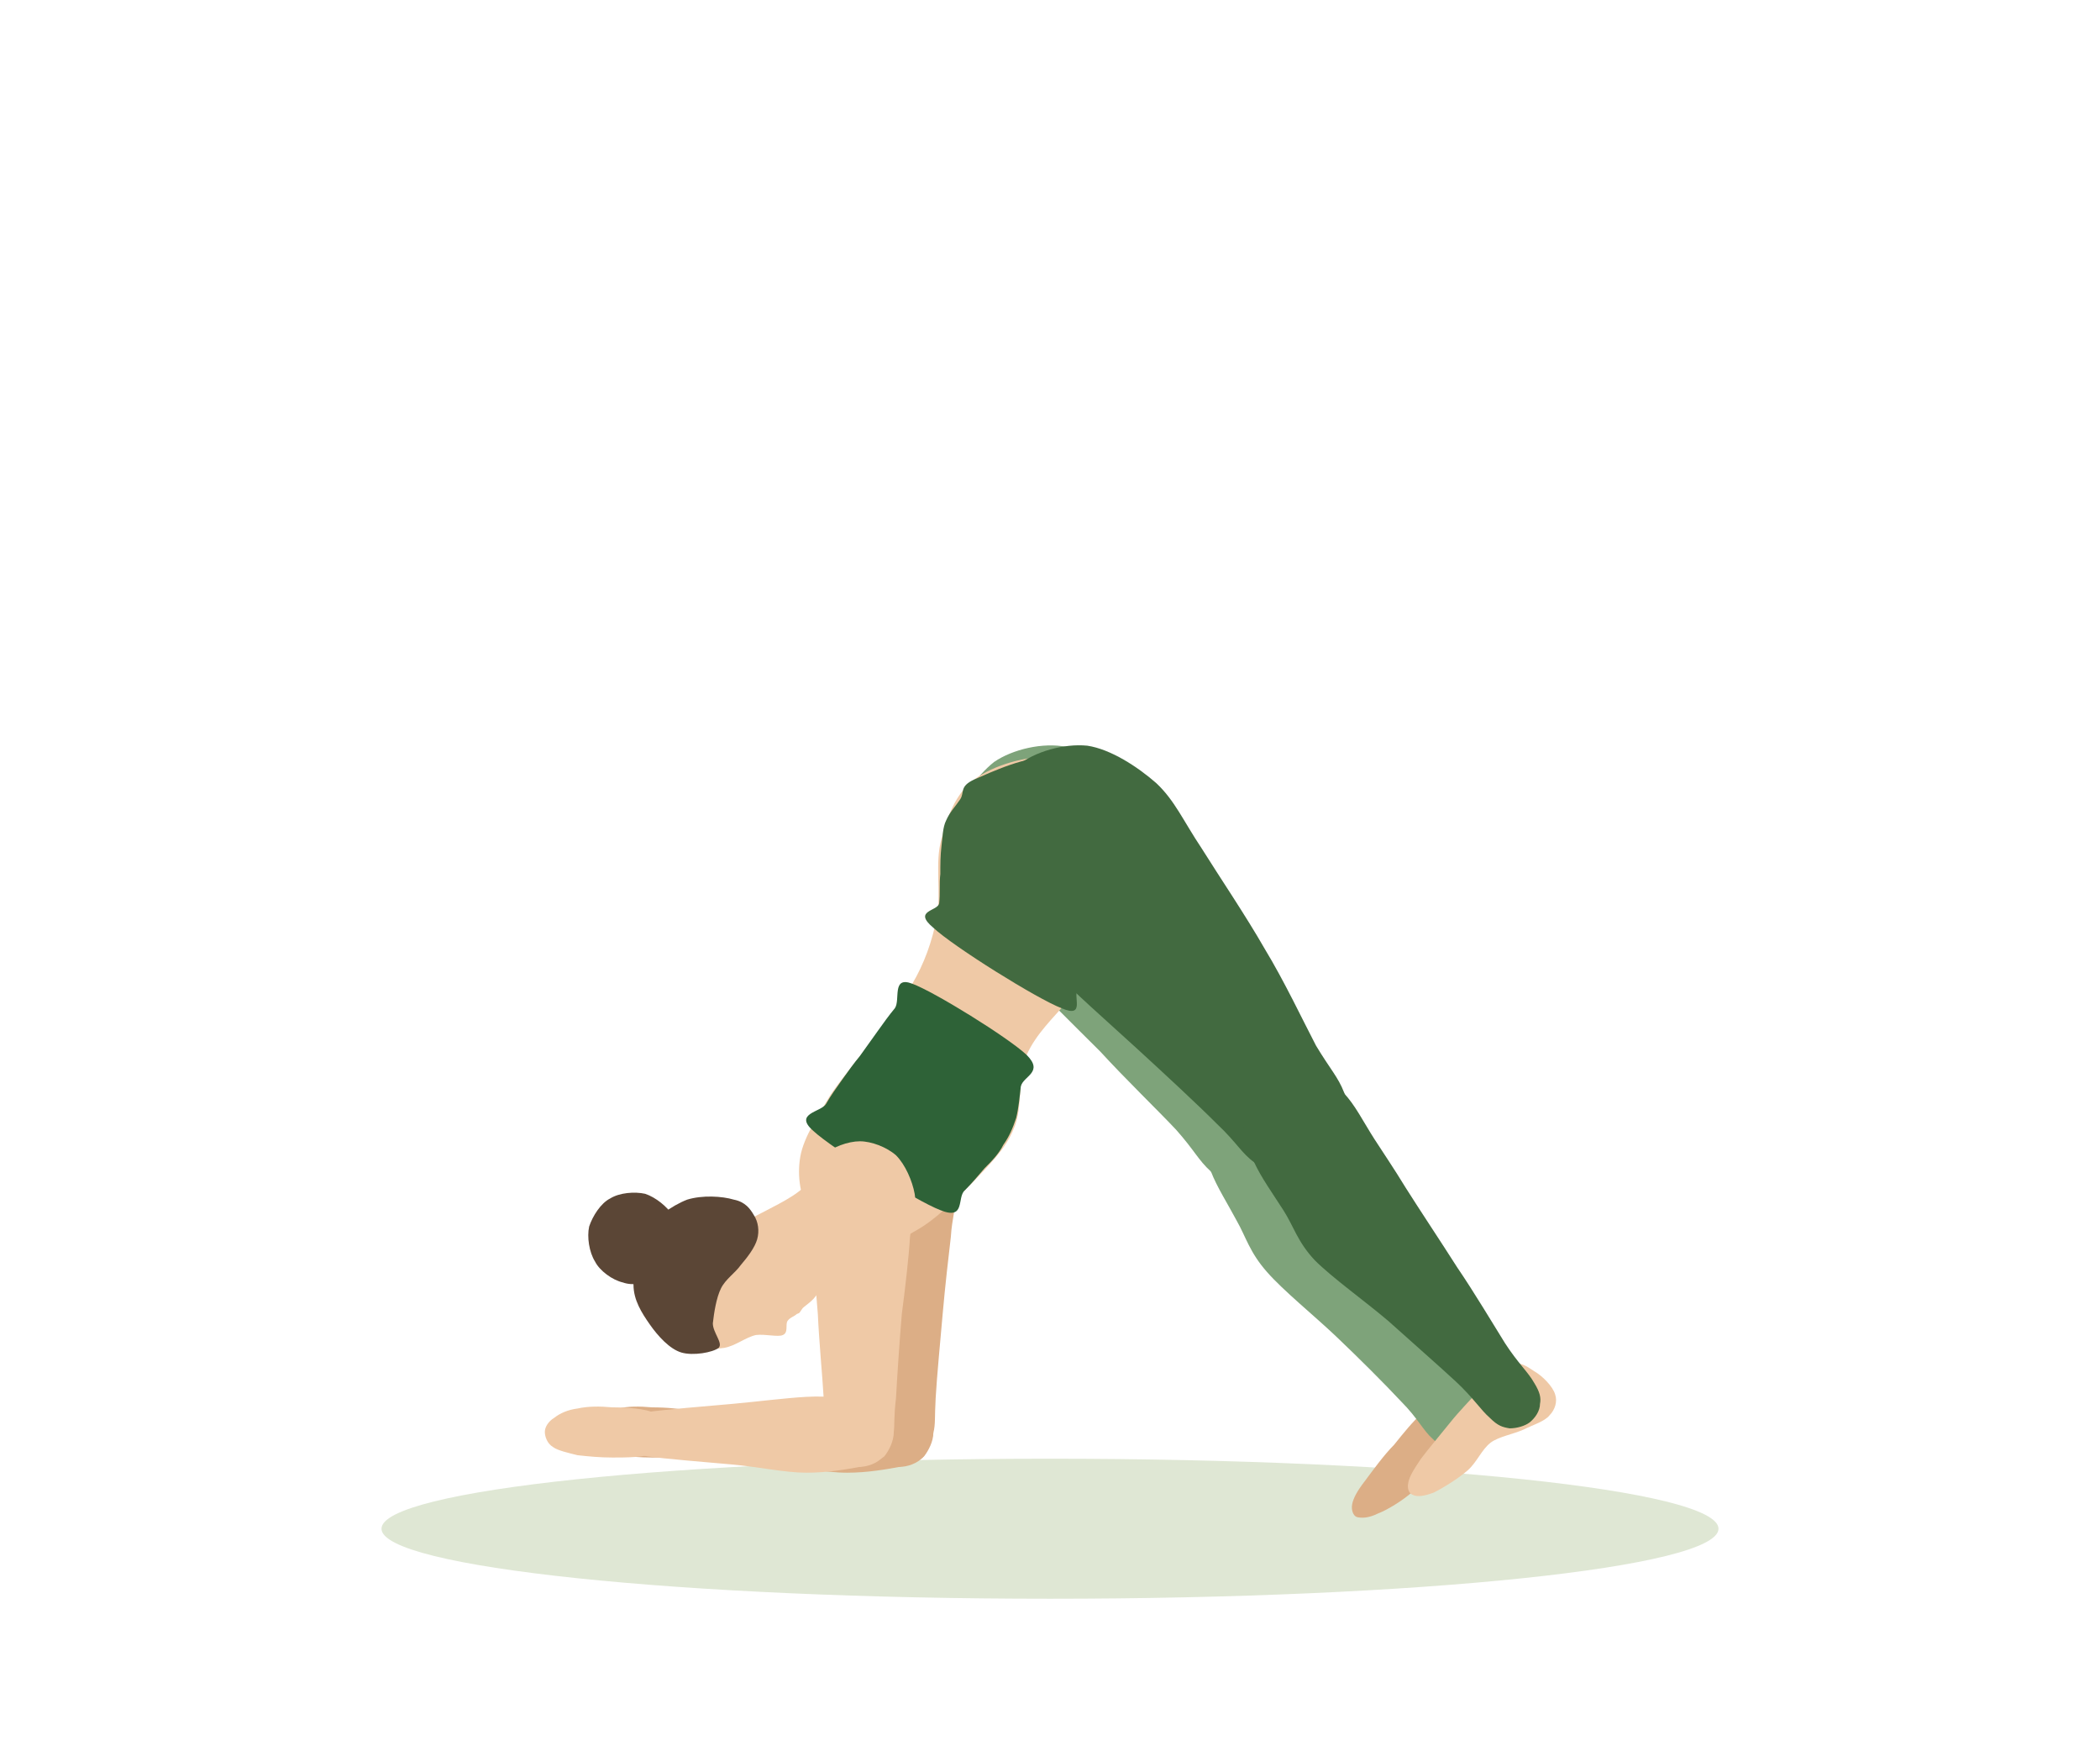
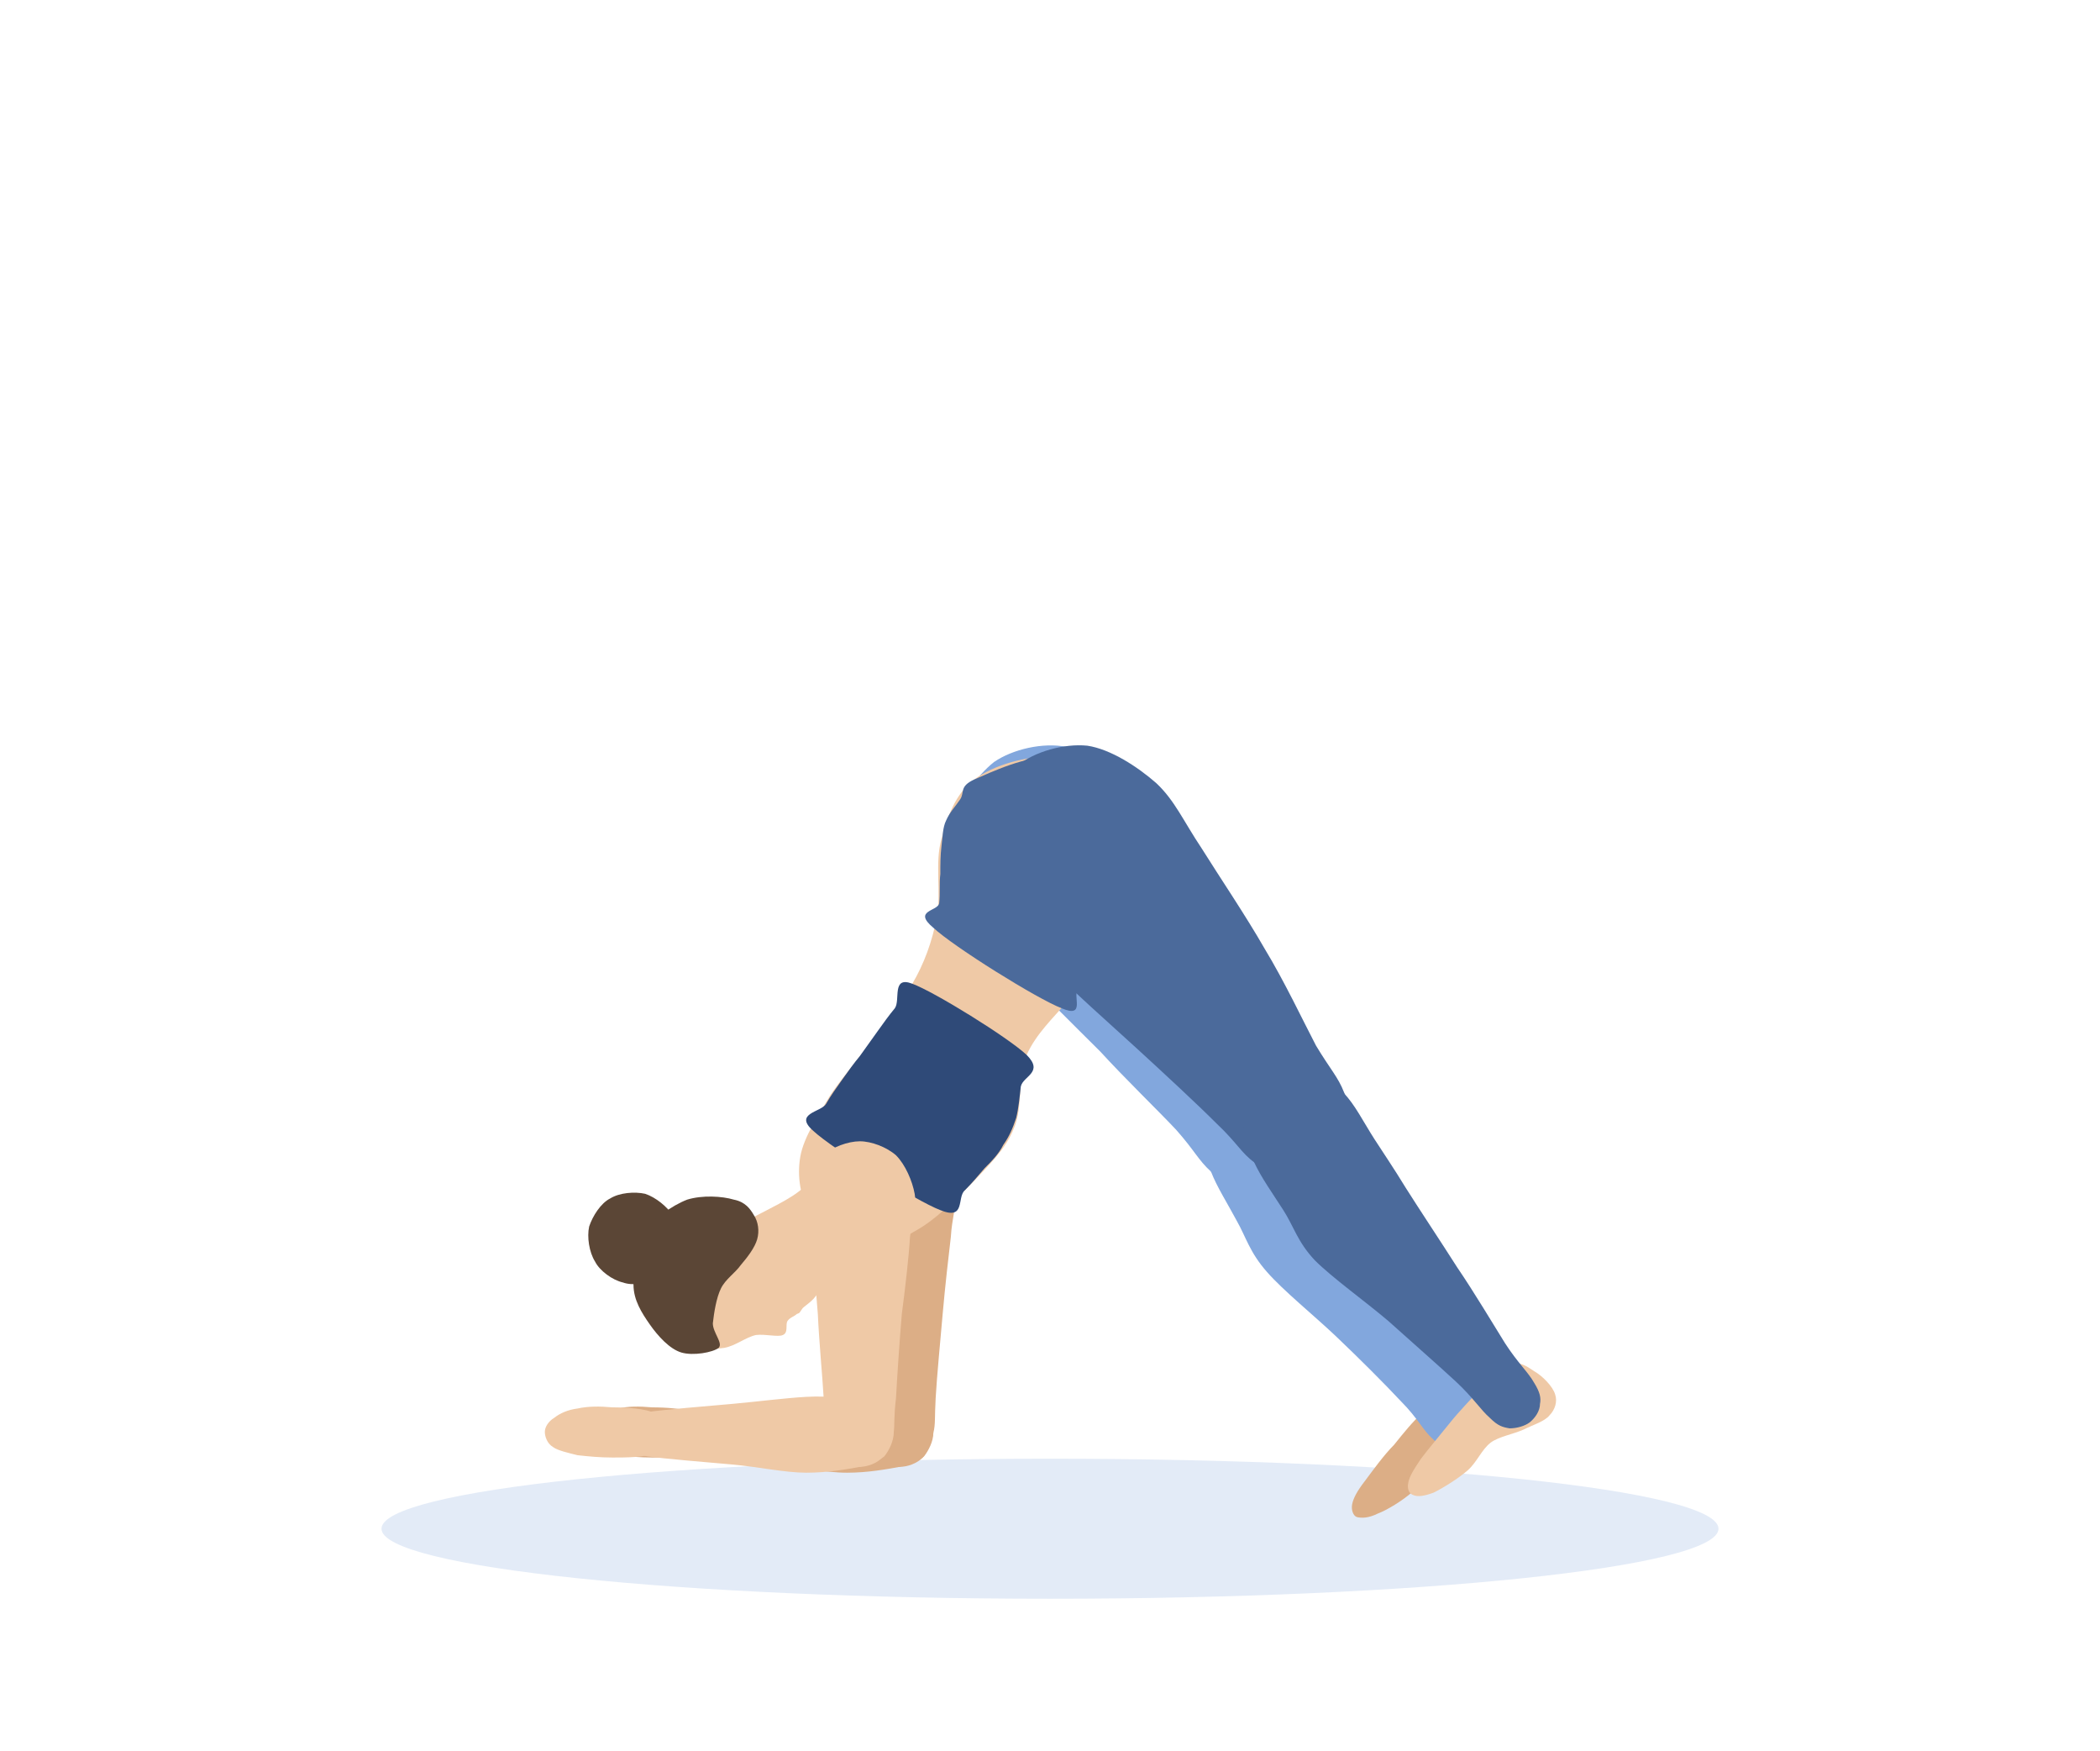
<svg xmlns="http://www.w3.org/2000/svg" viewBox="0 0 180 150" width="180" height="150">
-   <ellipse cx="90" cy="131" rx="57.3" ry="6" fill="#dfe7d4" />
+   <ellipse cx="90" cy="131" rx="57.3" ry="6" fill="#e3ebf7" />
  <path d="M59.6 121.1C58.8 120.7 57 120.6 55.9 120.6C54.8 120.5 53.8 120.5 53 120.7C52.1 120.8 51.4 121.1 50.9 121.5C50.4 121.8 50.1 122.3 50.1 122.7C50.1 123.1 50.3 123.7 50.8 124C51.3 124.3 52.1 124.5 53 124.7C53.8 124.8 54.8 124.9 55.9 124.9C57 124.9 58.8 124.9 59.6 124.5C60.3 124.2 60.4 123.4 60.4 122.8C60.4 122.3 60.3 121.5 59.6 121.1Z" fill="#dcae86" />
  <path d="M77.1 120C76 119.8 74.4 119.6 72.6 119.7C70.7 119.8 68.5 120.1 66.2 120.3C63.9 120.5 60.3 120.8 58.9 121C57.4 121.2 57.8 121.2 57.5 121.5C57.2 121.8 57 122.4 57 122.8C57 123.3 57.2 123.8 57.5 124.1C57.8 124.5 57.4 124.5 58.9 124.8C60.3 125 63.9 125.3 66.2 125.5C68.5 125.7 70.7 126.2 72.6 126.2C74.4 126.2 76 125.9 77.1 125.7C78.2 125.4 78.7 125.2 79.2 124.8C79.6 124.3 80 123.5 80 122.8C80 122.2 79.6 121.4 79.2 120.9C78.7 120.4 78.2 120.2 77.1 120Z" fill="#dcae86" />
  <path d="M72.7 102.3C72.5 103.5 72.9 104.3 73 106C73.2 107.7 73.3 110.3 73.5 112.6C73.6 114.9 73.9 118 74 119.8C74.2 121.5 74.1 122 74.3 122.8C74.5 123.7 74.7 124.4 75.2 124.9C75.7 125.4 76.5 125.7 77.1 125.7C77.8 125.7 78.6 125.4 79.1 124.9C79.5 124.4 79.8 123.7 80 122.8C80.2 122 80.1 121.5 80.2 119.8C80.3 118 80.6 114.9 80.8 112.6C81 110.3 81.3 107.7 81.5 106C81.6 104.3 82 103.5 81.8 102.3C81.6 101.2 81 99.8 80.2 99C79.4 98.3 78.2 97.8 77.1 97.8C76.1 97.8 74.8 98.3 74 99C73.3 99.8 72.8 101.2 72.7 102.3Z" fill="#dcae86" />
  <path d="M124.6 118.8C123.8 119 122.9 120.2 122 121C121.1 121.8 120.3 122.8 119.5 123.8C118.6 124.7 117.6 126.1 117 126.9C116.3 127.8 116 128.4 115.9 128.9C115.8 129.4 116 129.9 116.3 130C116.7 130.1 117.3 130.1 118.1 129.7C118.9 129.4 120.2 128.6 121 127.9C121.8 127.2 122.1 126.1 122.9 125.5C123.7 124.9 124.9 124.8 125.7 124.4C126.6 124 127.5 123.7 128 123.2C128.5 122.7 128.7 122 128.5 121.3C128.3 120.7 127.4 119.8 126.7 119.4C126.1 119 125.4 118.5 124.6 118.8Z" fill="#dcae86" />
-   <path d="M97.1 67.5C98.6 69.1 99.2 70.8 100.7 73.2C102.1 75.7 104.2 79.3 105.6 82.2C107.1 85.1 108.6 88.5 109.6 90.6C110.7 92.7 111.3 93.4 111.8 94.7C112.3 96.1 112.8 97.4 112.6 98.5C112.4 99.7 111.5 100.9 110.6 101.6C109.7 102.2 108.2 102.6 107.1 102.4C106 102.2 104.8 101.3 103.8 100.4C102.7 99.4 102.4 98.6 100.8 96.8C99.2 95.1 96.5 92.5 94.3 90.1C92 87.8 89 84.9 87.1 82.7C85.3 80.6 83.9 79.3 83.1 77.3C82.2 75.3 81.5 72.6 81.9 70.6C82.2 68.6 83.7 66.5 85.2 65.3C86.8 64.2 89.4 63.6 91.4 64C93.3 64.3 95.5 66 97.1 67.5Z" fill="#7ea37a" />
-   <path d="M111.7 94.8C112.7 95.8 113.3 97.5 114.2 98.9C115 100.3 115.6 101.4 116.7 103.3C117.8 105.2 119.4 107.9 120.7 110.2C122 112.5 123.5 115.3 124.5 117C125.5 118.7 126.3 119.6 126.8 120.5C127.2 121.4 127.3 121.8 127.2 122.3C127.1 122.9 126.7 123.5 126.2 123.8C125.8 124.2 125 124.3 124.5 124.2C123.9 124.1 123.5 124 122.8 123.3C122 122.6 121.5 121.5 120.1 120.1C118.7 118.6 116.5 116.4 114.5 114.5C112.6 112.7 110 110.6 108.6 109C107.1 107.3 106.8 106 106 104.6C105.2 103.1 104.3 101.7 103.8 100.4C103.3 99 102.9 97.7 103.1 96.6C103.3 95.5 104.1 94.2 105 93.6C105.9 93 107.4 92.6 108.5 92.8C109.6 93 110.8 93.8 111.7 94.8Z" fill="#7ea37a" />
+   <path d="M97.1 67.5C98.6 69.1 99.2 70.8 100.7 73.2C102.1 75.7 104.2 79.3 105.6 82.2C107.1 85.1 108.6 88.5 109.6 90.6C110.7 92.7 111.3 93.4 111.8 94.7C112.3 96.1 112.8 97.4 112.6 98.5C112.4 99.7 111.5 100.9 110.6 101.6C109.7 102.2 108.2 102.6 107.1 102.4C106 102.2 104.8 101.3 103.8 100.4C102.7 99.4 102.4 98.6 100.8 96.8C99.2 95.1 96.5 92.5 94.3 90.1C92 87.8 89 84.9 87.1 82.7C85.3 80.6 83.9 79.3 83.1 77.3C82.2 75.3 81.5 72.6 81.9 70.6C82.2 68.6 83.7 66.5 85.2 65.3C86.8 64.2 89.4 63.6 91.4 64C93.3 64.3 95.5 66 97.1 67.5Z" fill="#82a7dd" />
+   <path d="M111.7 94.8C112.7 95.8 113.3 97.5 114.2 98.9C115 100.3 115.6 101.4 116.7 103.3C117.8 105.2 119.4 107.9 120.7 110.2C122 112.5 123.5 115.3 124.5 117C125.5 118.7 126.3 119.6 126.8 120.5C127.2 121.4 127.3 121.8 127.2 122.3C127.1 122.9 126.7 123.5 126.2 123.8C125.8 124.2 125 124.3 124.5 124.2C123.9 124.1 123.5 124 122.8 123.3C122 122.6 121.5 121.5 120.1 120.1C118.7 118.6 116.5 116.4 114.5 114.5C112.6 112.7 110 110.6 108.6 109C107.1 107.3 106.8 106 106 104.6C105.2 103.1 104.3 101.7 103.8 100.4C103.3 99 102.9 97.7 103.1 96.6C103.3 95.5 104.1 94.2 105 93.6C105.9 93 107.4 92.6 108.5 92.8C109.6 93 110.8 93.8 111.7 94.8Z" fill="#82a7dd" />
  <path d="M99.6 76.8C99.4 79 97.2 80 95.9 81.4C94.5 82.9 92.9 84.2 91.6 85.7C90.3 87.2 88.8 88.6 88 90.4C87.2 92.2 87.7 94.9 86.9 96.7C86.2 98.5 84.7 99.9 83.3 101.4C81.9 102.8 80.2 104.5 78.6 105.4C77.1 106.3 75.5 107 74 106.8C72.5 106.6 70.4 105.2 69.5 104C68.6 102.7 68.3 100.8 68.6 99.1C68.9 97.4 70.2 95.5 71.2 93.8C72.3 92.2 73.6 90.7 74.8 89.1C75.9 87.5 77.3 86 78.2 84.3C79.2 82.6 79.9 80.7 80.3 78.6C80.7 76.6 80.1 73.9 80.7 71.9C81.2 70 81.9 68 83.5 66.8C85.1 65.6 88 64.7 90.3 64.9C92.5 65.2 95.4 66.2 97 68.2C98.6 70.2 99.8 74.6 99.6 76.8Z" fill="#efc9a6" />
-   <path d="M99.6 76.8C99.8 78.5 98.7 77.9 98.3 78.5C97.9 79.1 97.5 79.7 97 80.2C96.5 80.7 96 81.3 95.5 81.8C95 82.3 94.5 82.8 93.9 83.3C93.4 83.8 92.9 84.3 92.4 84.8C91.9 85.3 93.1 87.3 91 86.4C88.9 85.6 81.7 81.1 80 79.5C78.2 78 80.4 78.1 80.5 77.4C80.6 76.6 80.5 75.7 80.6 74.9C80.6 74.1 80.6 73.3 80.7 72.5C80.8 71.7 80.8 70.9 81.1 70.3C81.4 69.6 81.9 69.1 82.3 68.5C82.7 67.9 82.2 67.4 83.5 66.8C84.9 66.2 88 64.7 90.3 64.9C92.5 65.2 95.4 66.2 97 68.2C98.6 70.2 99.4 75.1 99.6 76.8Z" fill="#426a40" />
-   <path d="M88 90.4C89.5 91.9 87.7 92.2 87.5 93.1C87.4 94 87.3 95 87.1 95.8C86.8 96.7 86.5 97.4 86 98.1C85.6 98.9 85 99.5 84.4 100.1C83.8 100.8 83.3 101.4 82.7 102C82 102.6 82.8 104.6 80.6 103.7C78.5 102.9 71.3 98.4 69.7 96.9C68 95.4 70.4 95.3 70.8 94.6C71.2 93.9 71.7 93.2 72.2 92.5C72.7 91.8 73.2 91.1 73.7 90.5C74.2 89.8 74.7 89.1 75.2 88.4C75.7 87.7 76.2 87 76.7 86.4C77.2 85.7 76.4 83.6 78.2 84.3C80.1 85 86.4 88.9 88 90.4Z" fill="#2e6237" />
+   <path d="M99.6 76.8C99.8 78.5 98.7 77.9 98.3 78.5C97.9 79.1 97.5 79.7 97 80.2C96.5 80.7 96 81.3 95.5 81.8C95 82.3 94.5 82.8 93.9 83.3C93.4 83.8 92.9 84.3 92.4 84.8C91.9 85.3 93.1 87.3 91 86.4C88.9 85.6 81.7 81.1 80 79.5C78.2 78 80.4 78.1 80.5 77.4C80.6 76.6 80.5 75.7 80.6 74.9C80.6 74.1 80.6 73.3 80.7 72.5C80.8 71.7 80.8 70.9 81.1 70.3C81.4 69.6 81.9 69.1 82.3 68.5C82.7 67.9 82.2 67.4 83.5 66.8C84.9 66.2 88 64.7 90.3 64.9C92.5 65.2 95.4 66.2 97 68.2C98.6 70.2 99.4 75.1 99.6 76.8Z" fill="#4b6a9b" />
+   <path d="M88 90.4C89.5 91.9 87.7 92.2 87.5 93.1C87.4 94 87.3 95 87.1 95.8C86.8 96.7 86.5 97.4 86 98.1C85.6 98.9 85 99.5 84.4 100.1C83.8 100.8 83.3 101.4 82.7 102C82 102.6 82.8 104.6 80.6 103.7C78.5 102.9 71.3 98.4 69.7 96.9C68 95.4 70.4 95.3 70.8 94.6C71.2 93.9 71.7 93.2 72.2 92.5C72.7 91.8 73.2 91.1 73.7 90.5C74.2 89.8 74.7 89.1 75.2 88.4C75.7 87.7 76.2 87 76.7 86.4C77.2 85.7 76.4 83.6 78.2 84.3C80.1 85 86.4 88.9 88 90.4Z" fill="#2f4a78" />
  <path d="M75.4 105.3C74.4 106 72.2 106.5 70.6 107.2C69.1 108 67.3 109.4 66.2 109.9C65.1 110.4 64.7 110.3 64 110.1C63.4 110 62.7 109.4 62.3 108.9C62 108.3 61.9 107.4 62.1 106.8C62.2 106.1 62.4 105.7 63.4 105C64.4 104.3 66.5 103.4 67.9 102.5C69.3 101.6 70.9 99.9 72 99.4C73.1 98.8 73.9 98.9 74.7 99.1C75.5 99.3 76.3 99.9 76.7 100.6C77.1 101.3 77.2 102.3 77 103.1C76.8 103.9 76.5 104.6 75.4 105.3Z" fill="#efc9a6" />
  <path d="M56.3 109.6C55.5 110 54.2 110.2 53.4 109.9C52.5 109.7 51.4 108.9 51 108.1C50.5 107.3 50.3 106 50.5 105.1C50.8 104.2 51.5 103.1 52.3 102.7C53.1 102.2 54.4 102.1 55.3 102.3C56.2 102.6 57.2 103.4 57.7 104.2C58.1 105 58.3 106.3 58.1 107.2C57.9 108.1 57.1 109.1 56.3 109.6Z" fill="#5b4636" />
  <path d="M55.9 112.6C56.5 114 57.7 114.9 58.8 115.4C59.8 115.9 61.1 115.6 62.1 115.5C63.1 115.3 63.9 114.6 64.8 114.4C65.6 114.3 66.7 114.6 67.1 114.4C67.6 114.2 67.3 113.5 67.5 113.2C67.7 112.9 68.1 112.8 68.3 112.6C68.6 112.5 68.5 112.5 68.8 112.1C69.1 111.8 70 111.3 70.2 110.5C70.4 109.8 70.4 108.6 70 107.8C69.7 107.1 68.7 106.4 67.9 105.9C67.1 105.5 66.3 105.8 65.4 105.3C64.5 104.8 63.8 103.2 62.7 102.9C61.6 102.5 60.1 102.5 58.9 103.2C57.7 103.9 56 105.2 55.5 106.8C55 108.3 55.4 111.1 55.9 112.6Z" fill="#efc9a6" />
  <path d="M61.6 115.5C62 115.1 61.1 114.2 61.1 113.4C61.2 112.5 61.4 111.2 61.8 110.4C62.2 109.6 63 109.1 63.5 108.4C64.1 107.7 64.7 106.9 64.9 106.2C65.1 105.5 65 104.7 64.6 104.1C64.3 103.6 63.9 103 62.9 102.8C61.9 102.5 60.2 102.4 58.9 102.8C57.6 103.3 55.9 104.5 55.1 105.7C54.3 106.9 54.2 108.8 54.3 110.1C54.3 111.4 55 112.5 55.7 113.5C56.4 114.5 57.4 115.6 58.4 115.9C59.4 116.2 61.1 115.9 61.6 115.5Z" fill="#5b4636" />
  <path d="M129.4 116.9C128.6 117.2 127.7 118.3 126.8 119.1C126 120 125.1 120.9 124.3 121.9C123.5 122.9 122.4 124.2 121.8 125C121.2 125.9 120.8 126.5 120.7 127.1C120.6 127.6 120.8 128 121.1 128.1C121.5 128.3 122.1 128.2 122.9 127.9C123.7 127.5 125 126.7 125.8 126C126.6 125.3 127 124.2 127.8 123.6C128.5 123.1 129.7 122.9 130.6 122.5C131.4 122.1 132.4 121.8 132.8 121.3C133.3 120.8 133.5 120.1 133.3 119.5C133.1 118.8 132.2 117.9 131.5 117.5C130.9 117.1 130.2 116.6 129.4 116.9Z" fill="#efc9a6" />
-   <path d="M99.1 67.1C100.7 68.6 101.4 70.3 103 72.7C104.5 75.1 106.8 78.5 108.4 81.3C110.1 84.1 111.7 87.5 112.8 89.6C114 91.6 114.7 92.3 115.2 93.6C115.8 94.9 116.3 96.2 116.2 97.3C116 98.5 115.3 99.8 114.4 100.5C113.5 101.1 112.1 101.6 110.9 101.4C109.8 101.3 108.6 100.5 107.5 99.6C106.4 98.8 106 97.9 104.3 96.3C102.6 94.6 99.9 92.1 97.5 89.9C95.1 87.7 91.9 84.9 90 82.9C88 80.8 86.6 79.6 85.6 77.7C84.6 75.7 83.8 73.1 84.1 71.1C84.3 69.1 85.6 66.8 87.2 65.6C88.7 64.4 91.2 63.7 93.2 63.9C95.2 64.2 97.5 65.7 99.1 67.1Z" fill="#426a40" />
-   <path d="M115.2 93.7C116.1 94.6 116.9 96.2 117.8 97.6C118.7 99 119.4 100 120.5 101.8C121.7 103.7 123.5 106.4 124.9 108.6C126.4 110.8 128 113.5 129 115.1C130.1 116.8 131 117.6 131.5 118.5C132 119.3 132.1 119.8 132 120.3C132 120.9 131.6 121.5 131.1 121.9C130.7 122.2 130 122.4 129.4 122.4C128.8 122.3 128.4 122.2 127.7 121.5C126.9 120.8 126.3 119.8 124.8 118.4C123.4 117.1 121 115 119 113.2C117 111.5 114.2 109.5 112.7 108C111.2 106.4 110.9 105.1 110 103.7C109.1 102.3 108.1 100.9 107.5 99.6C107 98.3 106.5 97 106.6 95.9C106.8 94.7 107.5 93.5 108.4 92.8C109.3 92.1 110.7 91.7 111.8 91.8C113 92 114.2 92.7 115.2 93.7Z" fill="#426a40" />
+   <path d="M99.1 67.1C100.7 68.6 101.4 70.3 103 72.7C104.5 75.1 106.8 78.5 108.4 81.3C110.1 84.1 111.7 87.5 112.8 89.6C114 91.6 114.7 92.3 115.2 93.6C115.8 94.9 116.3 96.2 116.2 97.3C116 98.5 115.3 99.8 114.4 100.5C113.5 101.1 112.1 101.6 110.9 101.4C109.8 101.3 108.6 100.5 107.5 99.6C106.4 98.8 106 97.9 104.3 96.3C102.6 94.6 99.9 92.1 97.5 89.9C95.1 87.7 91.9 84.9 90 82.9C88 80.8 86.6 79.6 85.6 77.7C84.6 75.7 83.8 73.1 84.1 71.1C84.3 69.1 85.6 66.8 87.2 65.6C88.7 64.4 91.2 63.7 93.2 63.9C95.2 64.2 97.5 65.7 99.1 67.1Z" fill="#4b6a9b" />
+   <path d="M115.2 93.7C116.1 94.6 116.9 96.2 117.8 97.6C118.7 99 119.4 100 120.5 101.8C121.7 103.7 123.5 106.4 124.9 108.6C126.4 110.8 128 113.5 129 115.1C130.1 116.8 131 117.6 131.5 118.5C132 119.3 132.1 119.8 132 120.3C132 120.9 131.6 121.5 131.1 121.9C130.7 122.2 130 122.4 129.4 122.4C128.8 122.3 128.4 122.2 127.7 121.5C126.9 120.8 126.3 119.8 124.8 118.4C123.4 117.1 121 115 119 113.2C117 111.5 114.2 109.5 112.7 108C111.2 106.4 110.9 105.1 110 103.7C109.1 102.3 108.1 100.9 107.5 99.6C107 98.3 106.5 97 106.6 95.9C106.8 94.7 107.5 93.5 108.4 92.8C109.3 92.1 110.7 91.7 111.8 91.8C113 92 114.2 92.7 115.2 93.7Z" fill="#4b6a9b" />
  <path d="M56.1 121.1C55.4 120.7 53.6 120.6 52.5 120.6C51.4 120.5 50.4 120.5 49.5 120.7C48.7 120.8 48 121.1 47.5 121.5C47 121.8 46.7 122.3 46.7 122.7C46.7 123.1 46.9 123.7 47.4 124C47.8 124.3 48.7 124.5 49.5 124.7C50.4 124.8 51.4 124.9 52.5 124.9C53.6 124.9 55.4 124.9 56.1 124.5C56.9 124.2 56.9 123.4 56.9 122.8C56.9 122.3 56.9 121.5 56.1 121.1Z" fill="#efc9a6" />
  <path d="M73.7 120C72.6 119.8 71 119.6 69.1 119.7C67.3 119.8 65 120.1 62.8 120.3C60.5 120.5 56.9 120.8 55.5 121C54 121.2 54.4 121.2 54.1 121.5C53.8 121.8 53.6 122.4 53.6 122.8C53.6 123.3 53.8 123.8 54.1 124.1C54.4 124.5 54 124.5 55.5 124.8C56.9 125 60.5 125.3 62.8 125.5C65 125.7 67.3 126.2 69.1 126.2C71 126.2 72.6 125.9 73.7 125.7C74.8 125.4 75.3 125.2 75.8 124.8C76.2 124.3 76.6 123.5 76.6 122.8C76.6 122.2 76.2 121.4 75.8 120.9C75.3 120.4 74.8 120.2 73.7 120Z" fill="#efc9a6" />
  <path d="M69.3 102.3C69.1 103.5 69.5 104.3 69.6 106C69.7 107.7 69.9 110.3 70.1 112.6C70.2 114.9 70.5 118 70.6 119.8C70.8 121.5 70.7 122 70.9 122.8C71 123.7 71.3 124.4 71.8 124.9C72.2 125.4 73.1 125.7 73.7 125.7C74.3 125.7 75.2 125.4 75.6 124.9C76.1 124.4 76.4 123.7 76.6 122.8C76.7 122 76.6 121.5 76.8 119.8C76.9 118 77.1 114.9 77.3 112.6C77.6 110.3 77.9 107.7 78 106C78.2 104.3 78.6 103.5 78.4 102.3C78.2 101.2 77.6 99.8 76.8 99C76 98.3 74.7 97.8 73.7 97.8C72.7 97.8 71.3 98.3 70.6 99C69.9 99.8 69.4 101.2 69.3 102.3Z" fill="#efc9a6" />
</svg>
